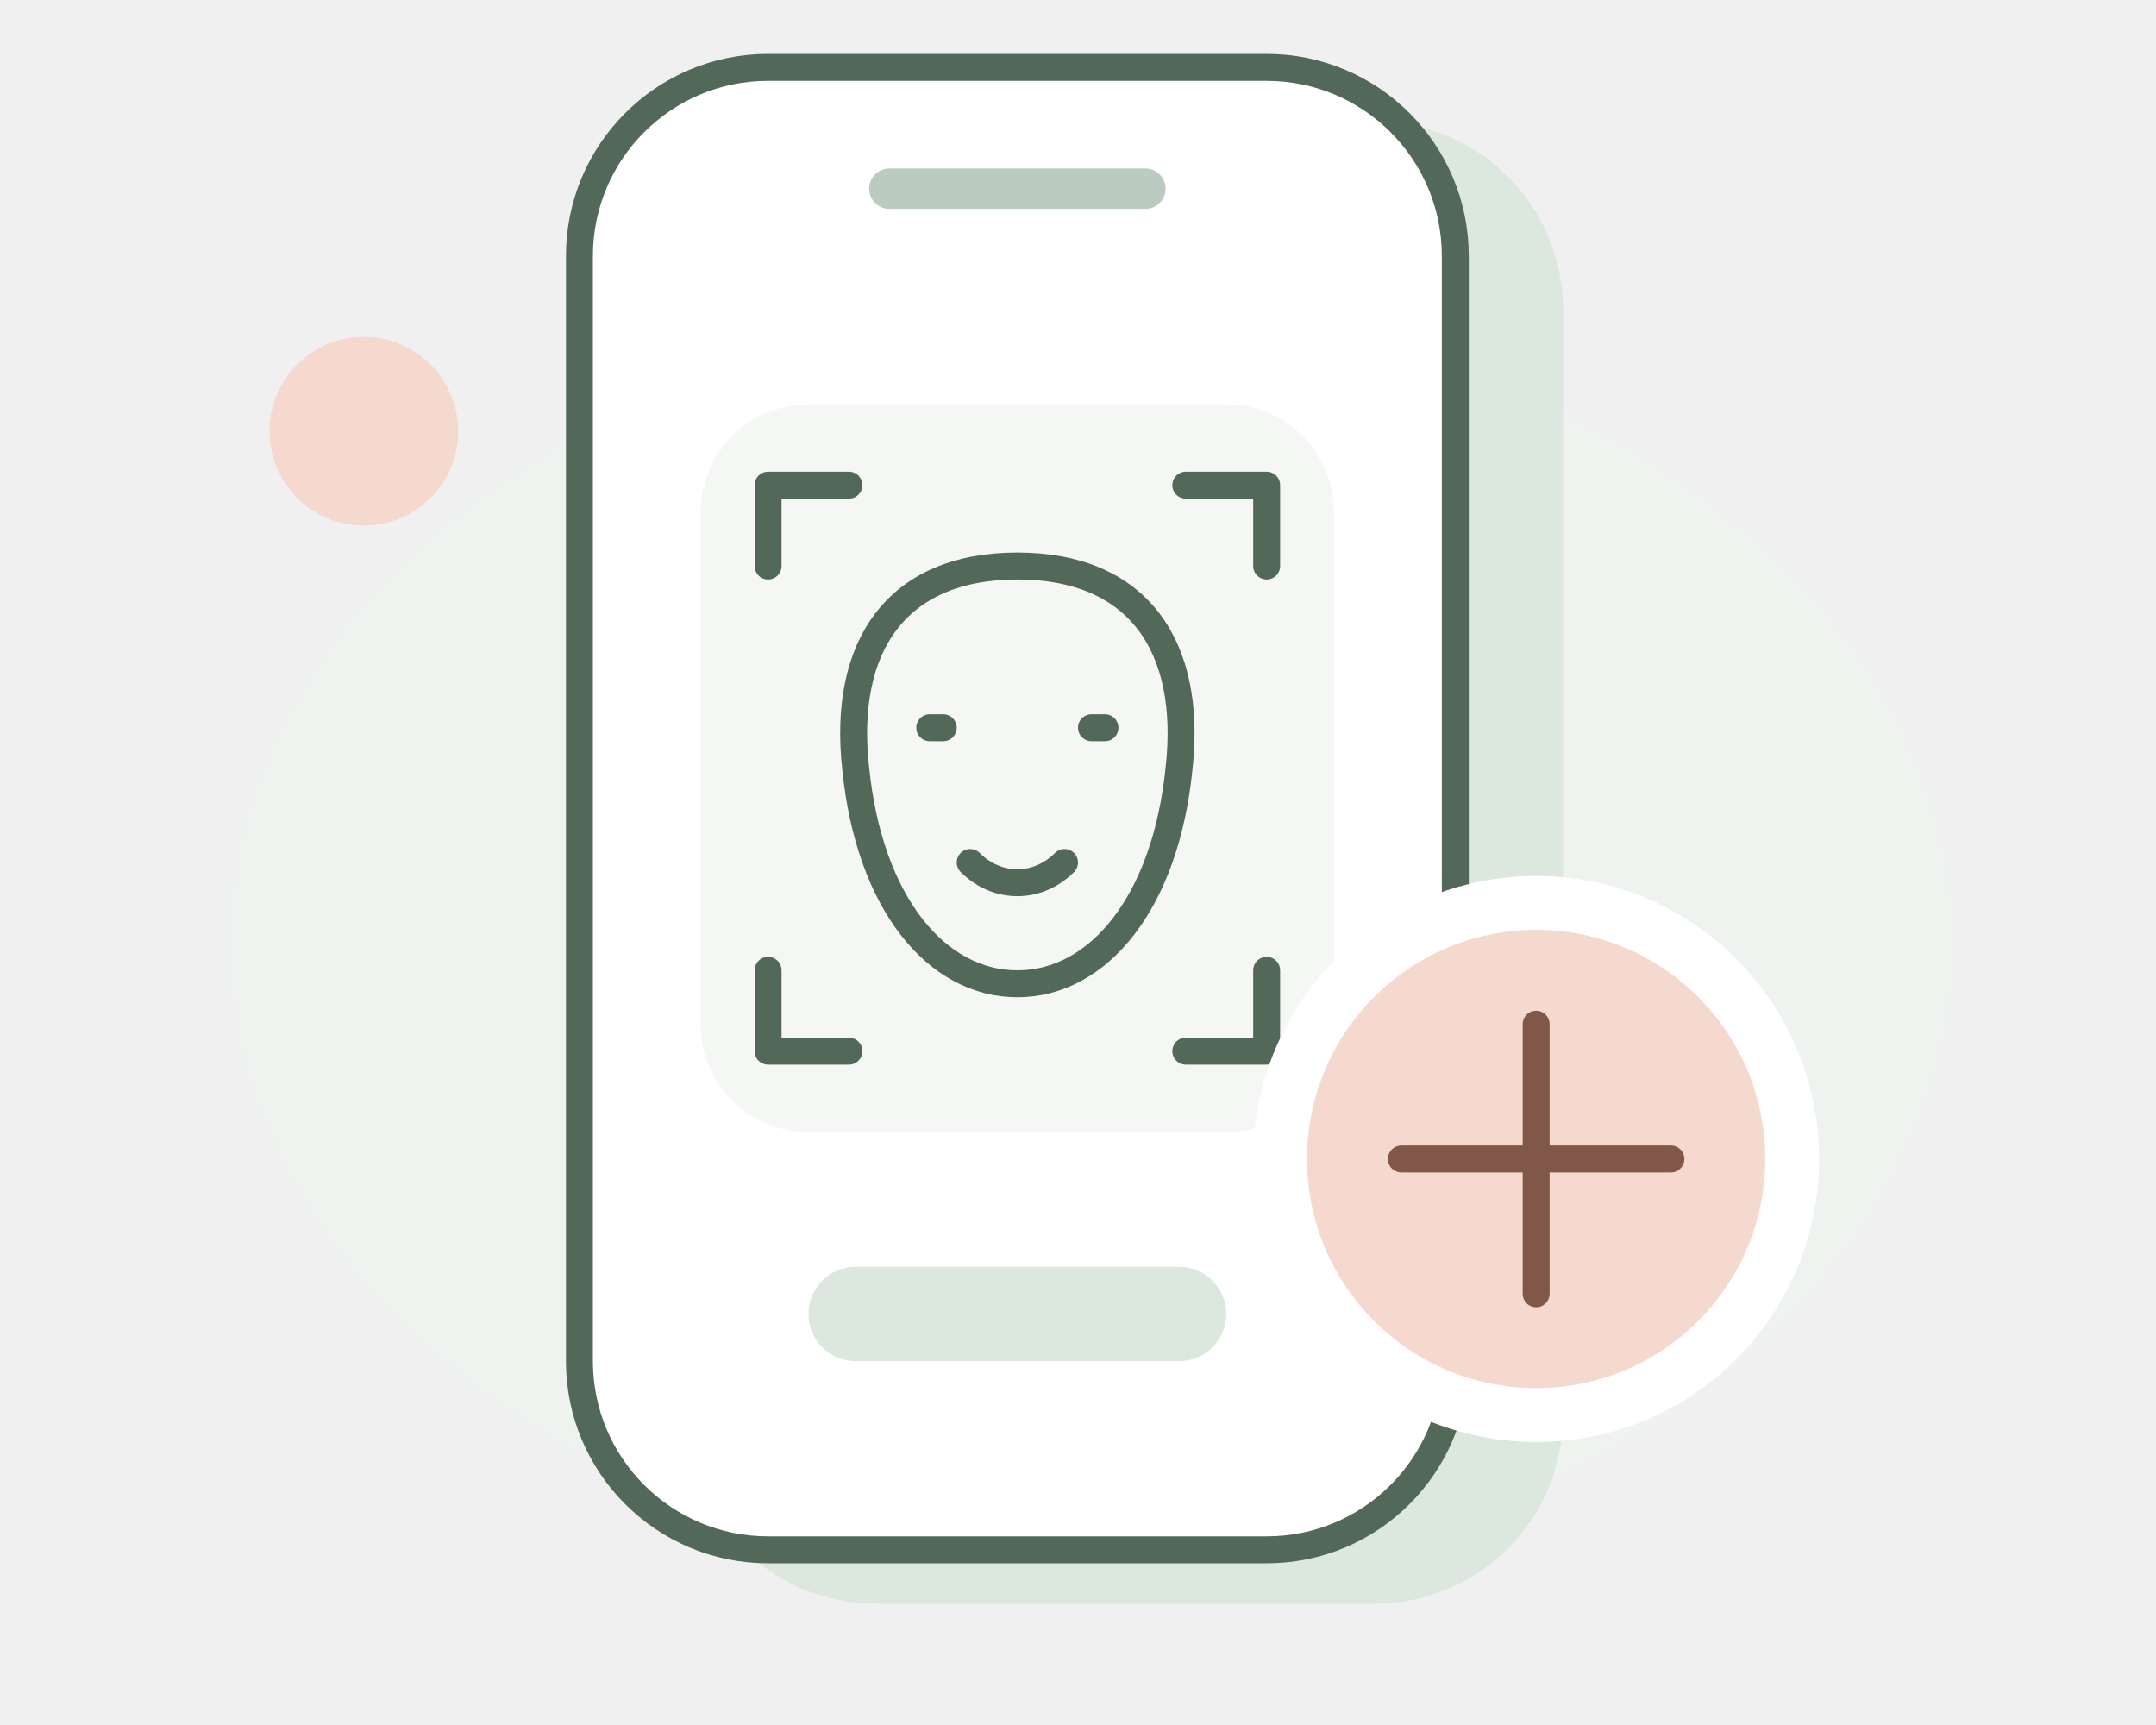
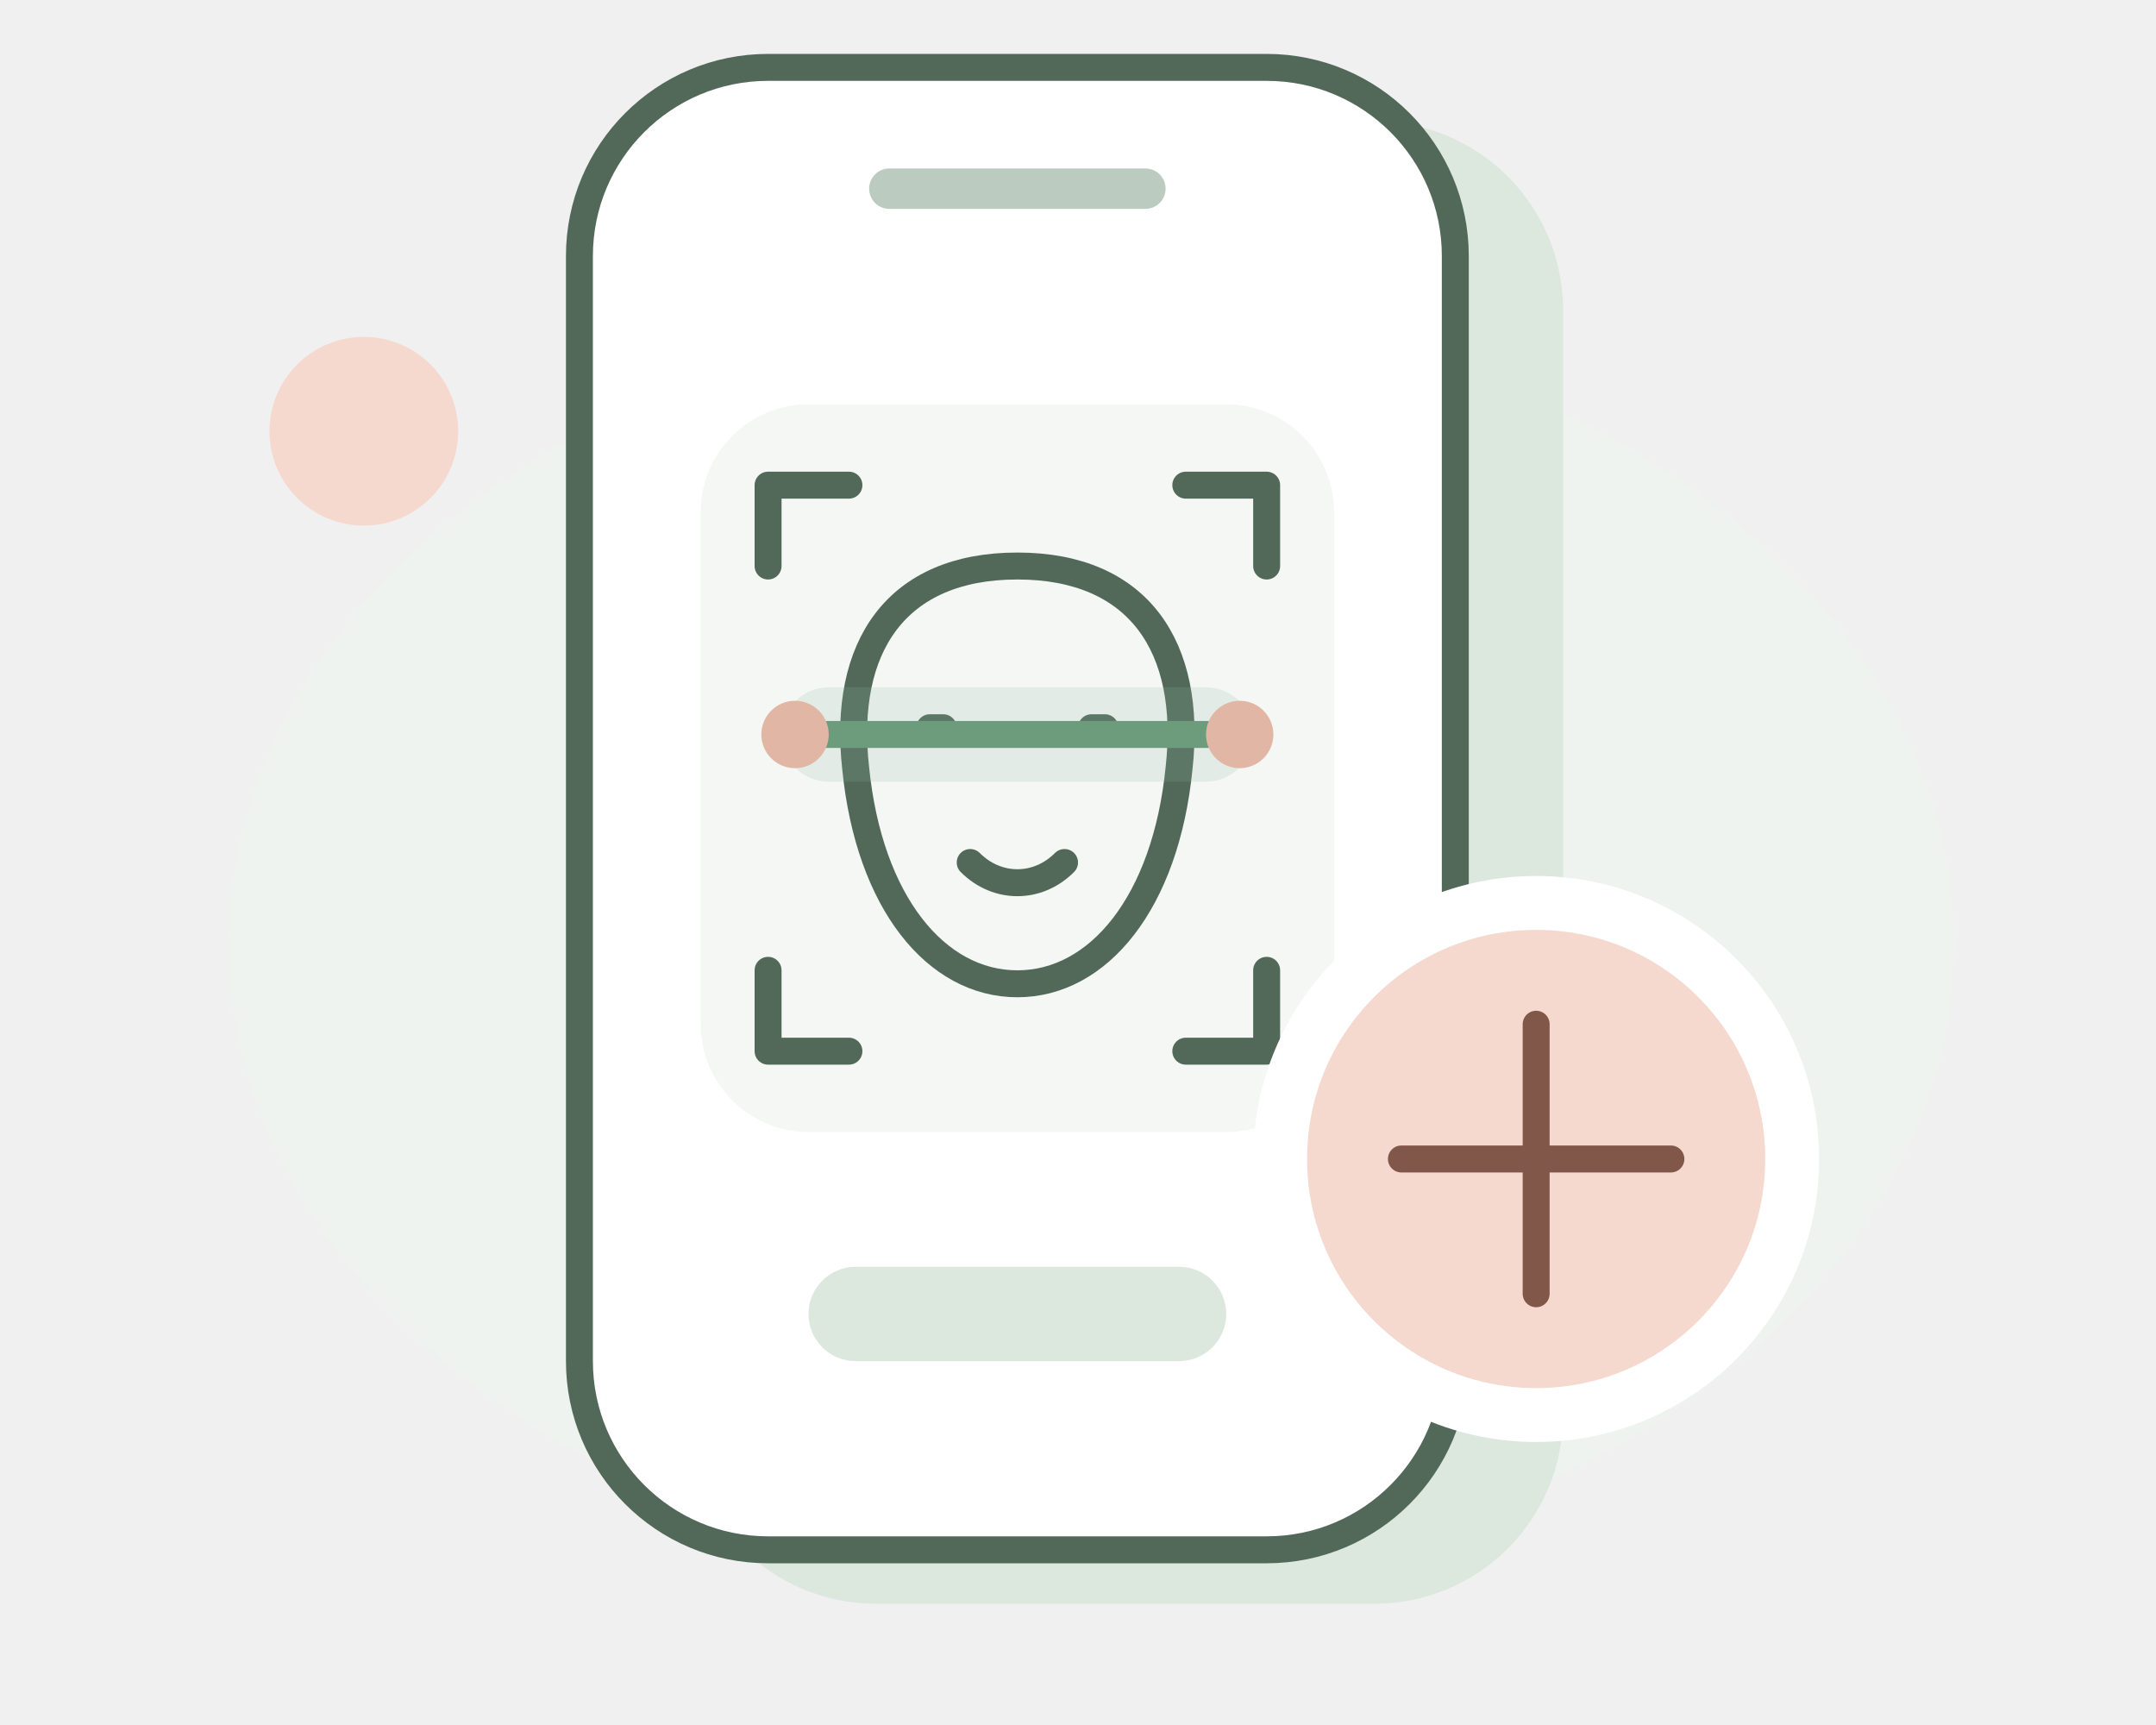
<svg xmlns="http://www.w3.org/2000/svg" viewBox="0 0 160 128" fill="none">
  <ellipse cx="81" cy="70" rx="64" ry="47" fill="#EEF3EF" />
  <circle cx="27" cy="32" r="7" fill="#F5D8CE" />
  <rect x="51" y="9" width="65" height="110" rx="14" fill="#DCE7DE" />
  <rect x="43" y="5" width="65" height="110" rx="14" fill="white" stroke="#52695A" stroke-width="2" />
  <path d="M66 14h19" stroke="#BCCBBF" stroke-width="3" stroke-linecap="round" />
  <rect x="52" y="30" width="47" height="54" rx="8" fill="#F4F7F4" />
  <g stroke="#52695A" stroke-width="2" stroke-linecap="round" stroke-linejoin="round">
    <path d="M57 42v-6h6M88 36h6v6M94 72v6h-6M63 78h-6v-6" />
    <path d="M75.5 42c-9 0-13 6-12 15 1 10 6 16 12 16s11-6 12-16c1-9-3-15-12-15Z" />
    <path d="M69 54h1M81 54h1M72 64c2 2 5 2 7 0" />
  </g>
+   <g>
+     <animateTransform attributeName="transform" type="translate" values="0 -14;0 18;0 -14" dur="2.8s" repeatCount="indefinite" />
+     <rect x="58" y="51" width="35" height="7" rx="3.5" fill="#92B9A0" opacity=".18" />
+     <path d="M59 54.5h33" stroke="#6C9C7C" stroke-width="2" stroke-linecap="round" />
+     <circle cx="59" cy="54.5" r="2.5" fill="#E1B6A4" />
+     <circle cx="92" cy="54.5" r="2.5" fill="#E1B6A4" />
+   </g>
  <rect x="60" y="94" width="31" height="7" rx="3.5" fill="#DCE7DE" />
  <circle cx="114" cy="86" r="19" fill="#F5D8CE" stroke="white" stroke-width="4" />
  <path d="M114 76v20M104 86h20" stroke="#805749" stroke-width="2" stroke-linecap="round" />
</svg>
